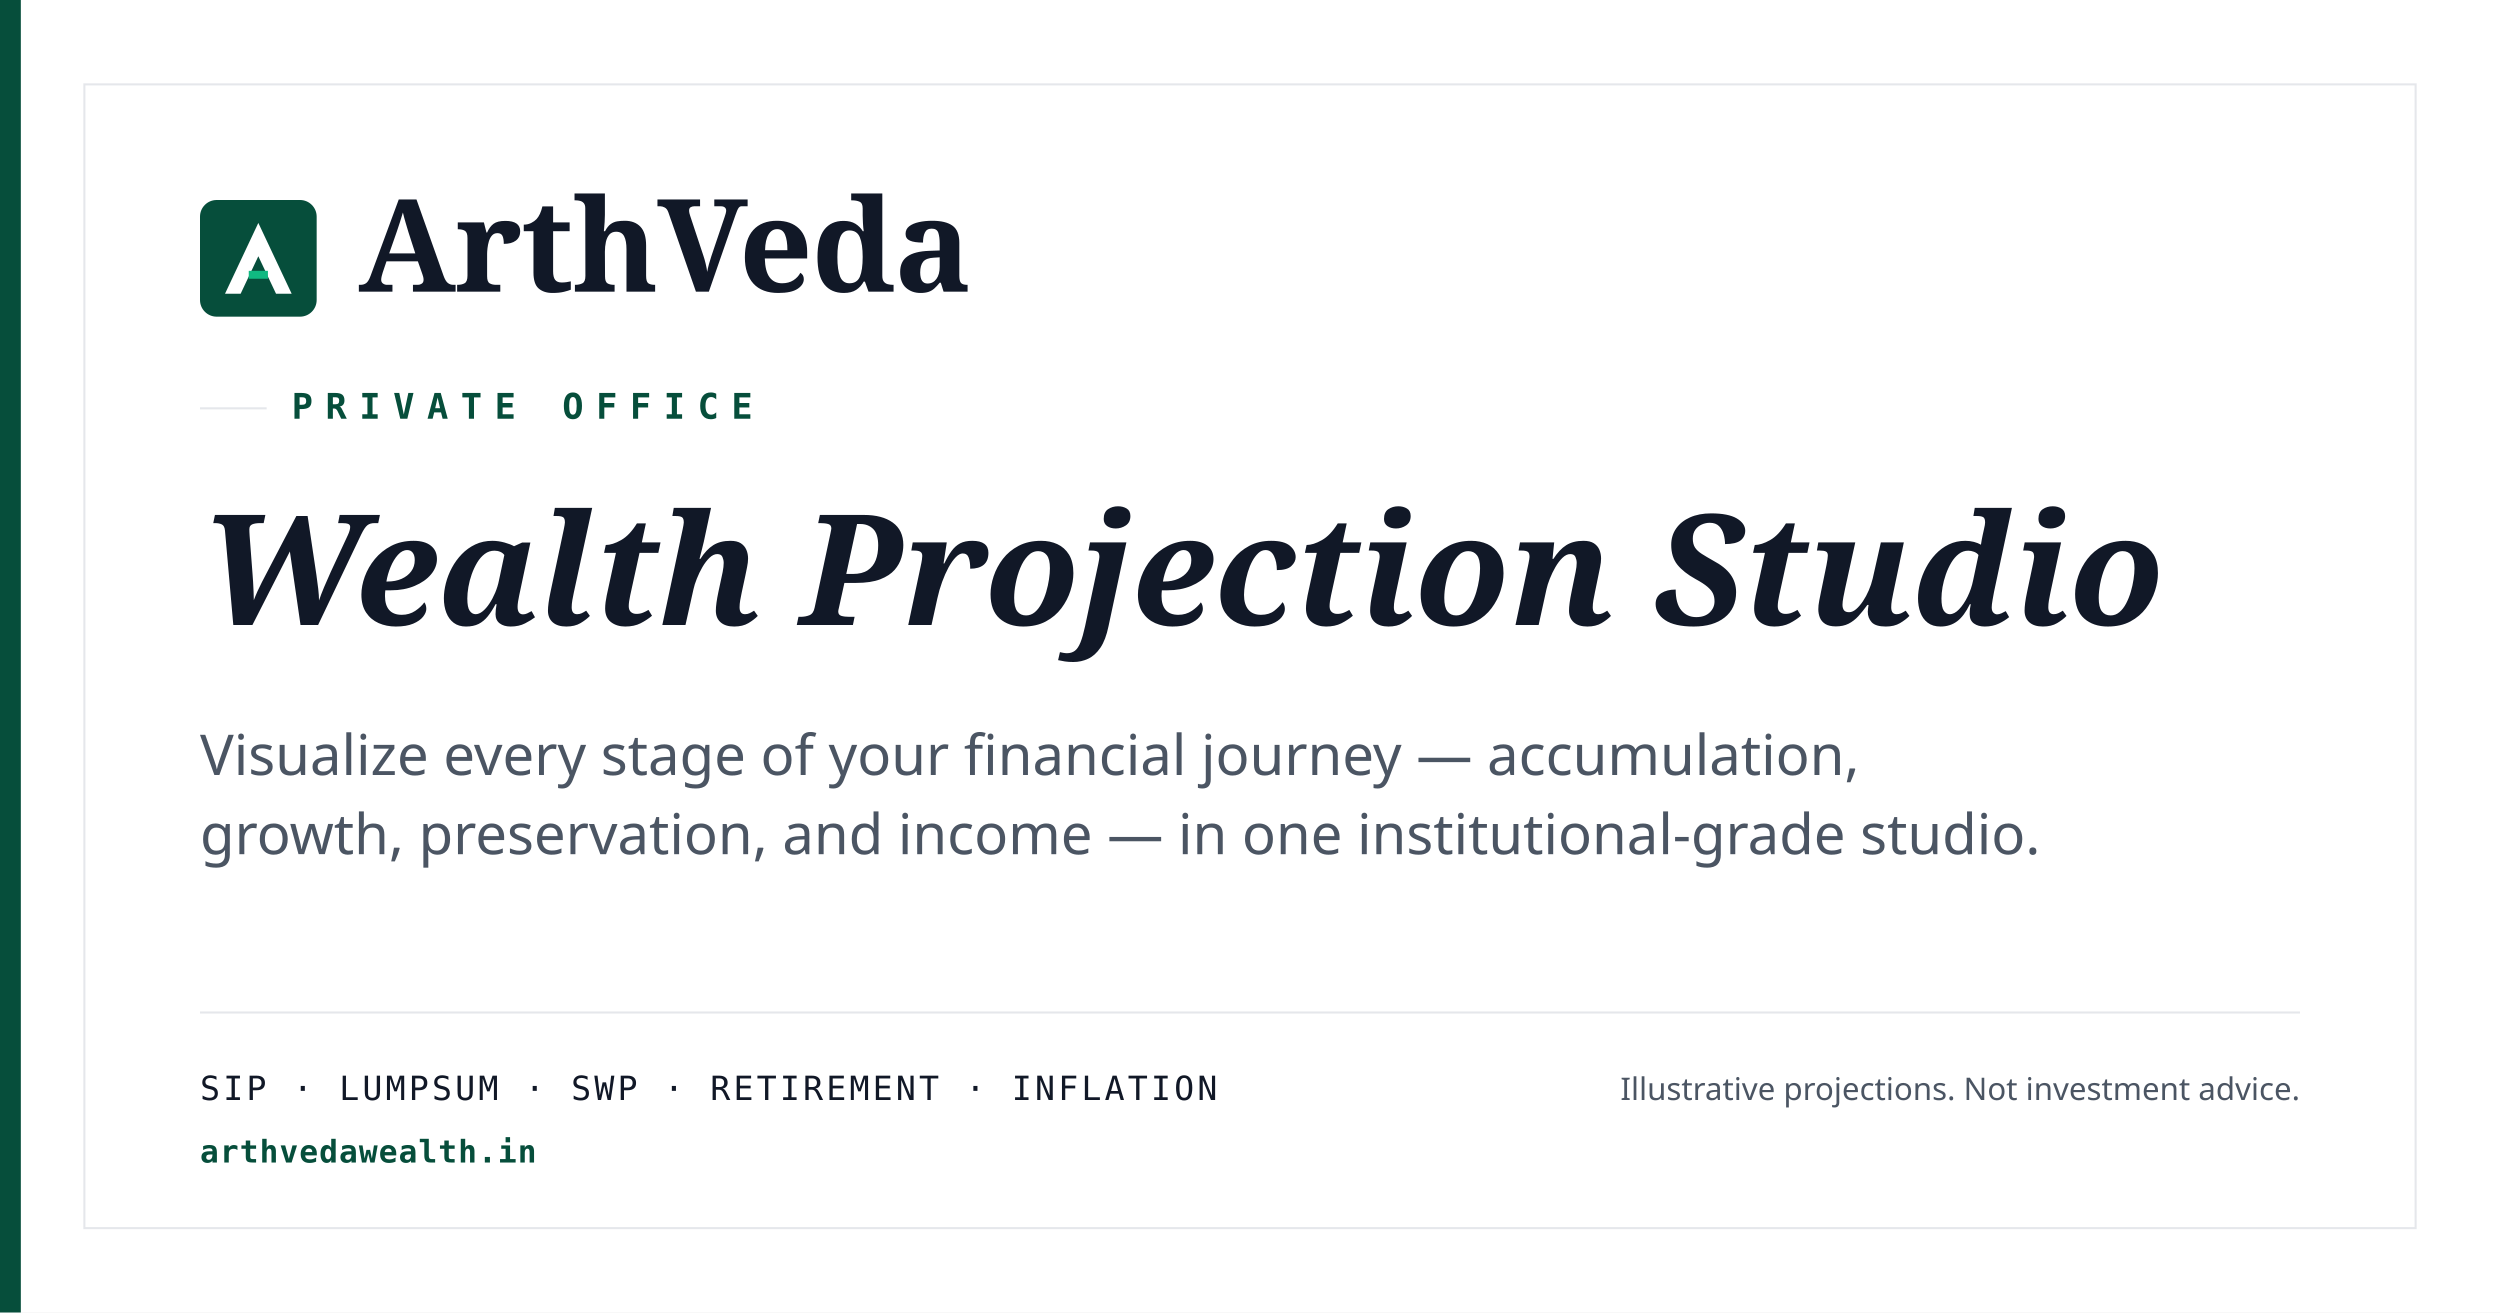
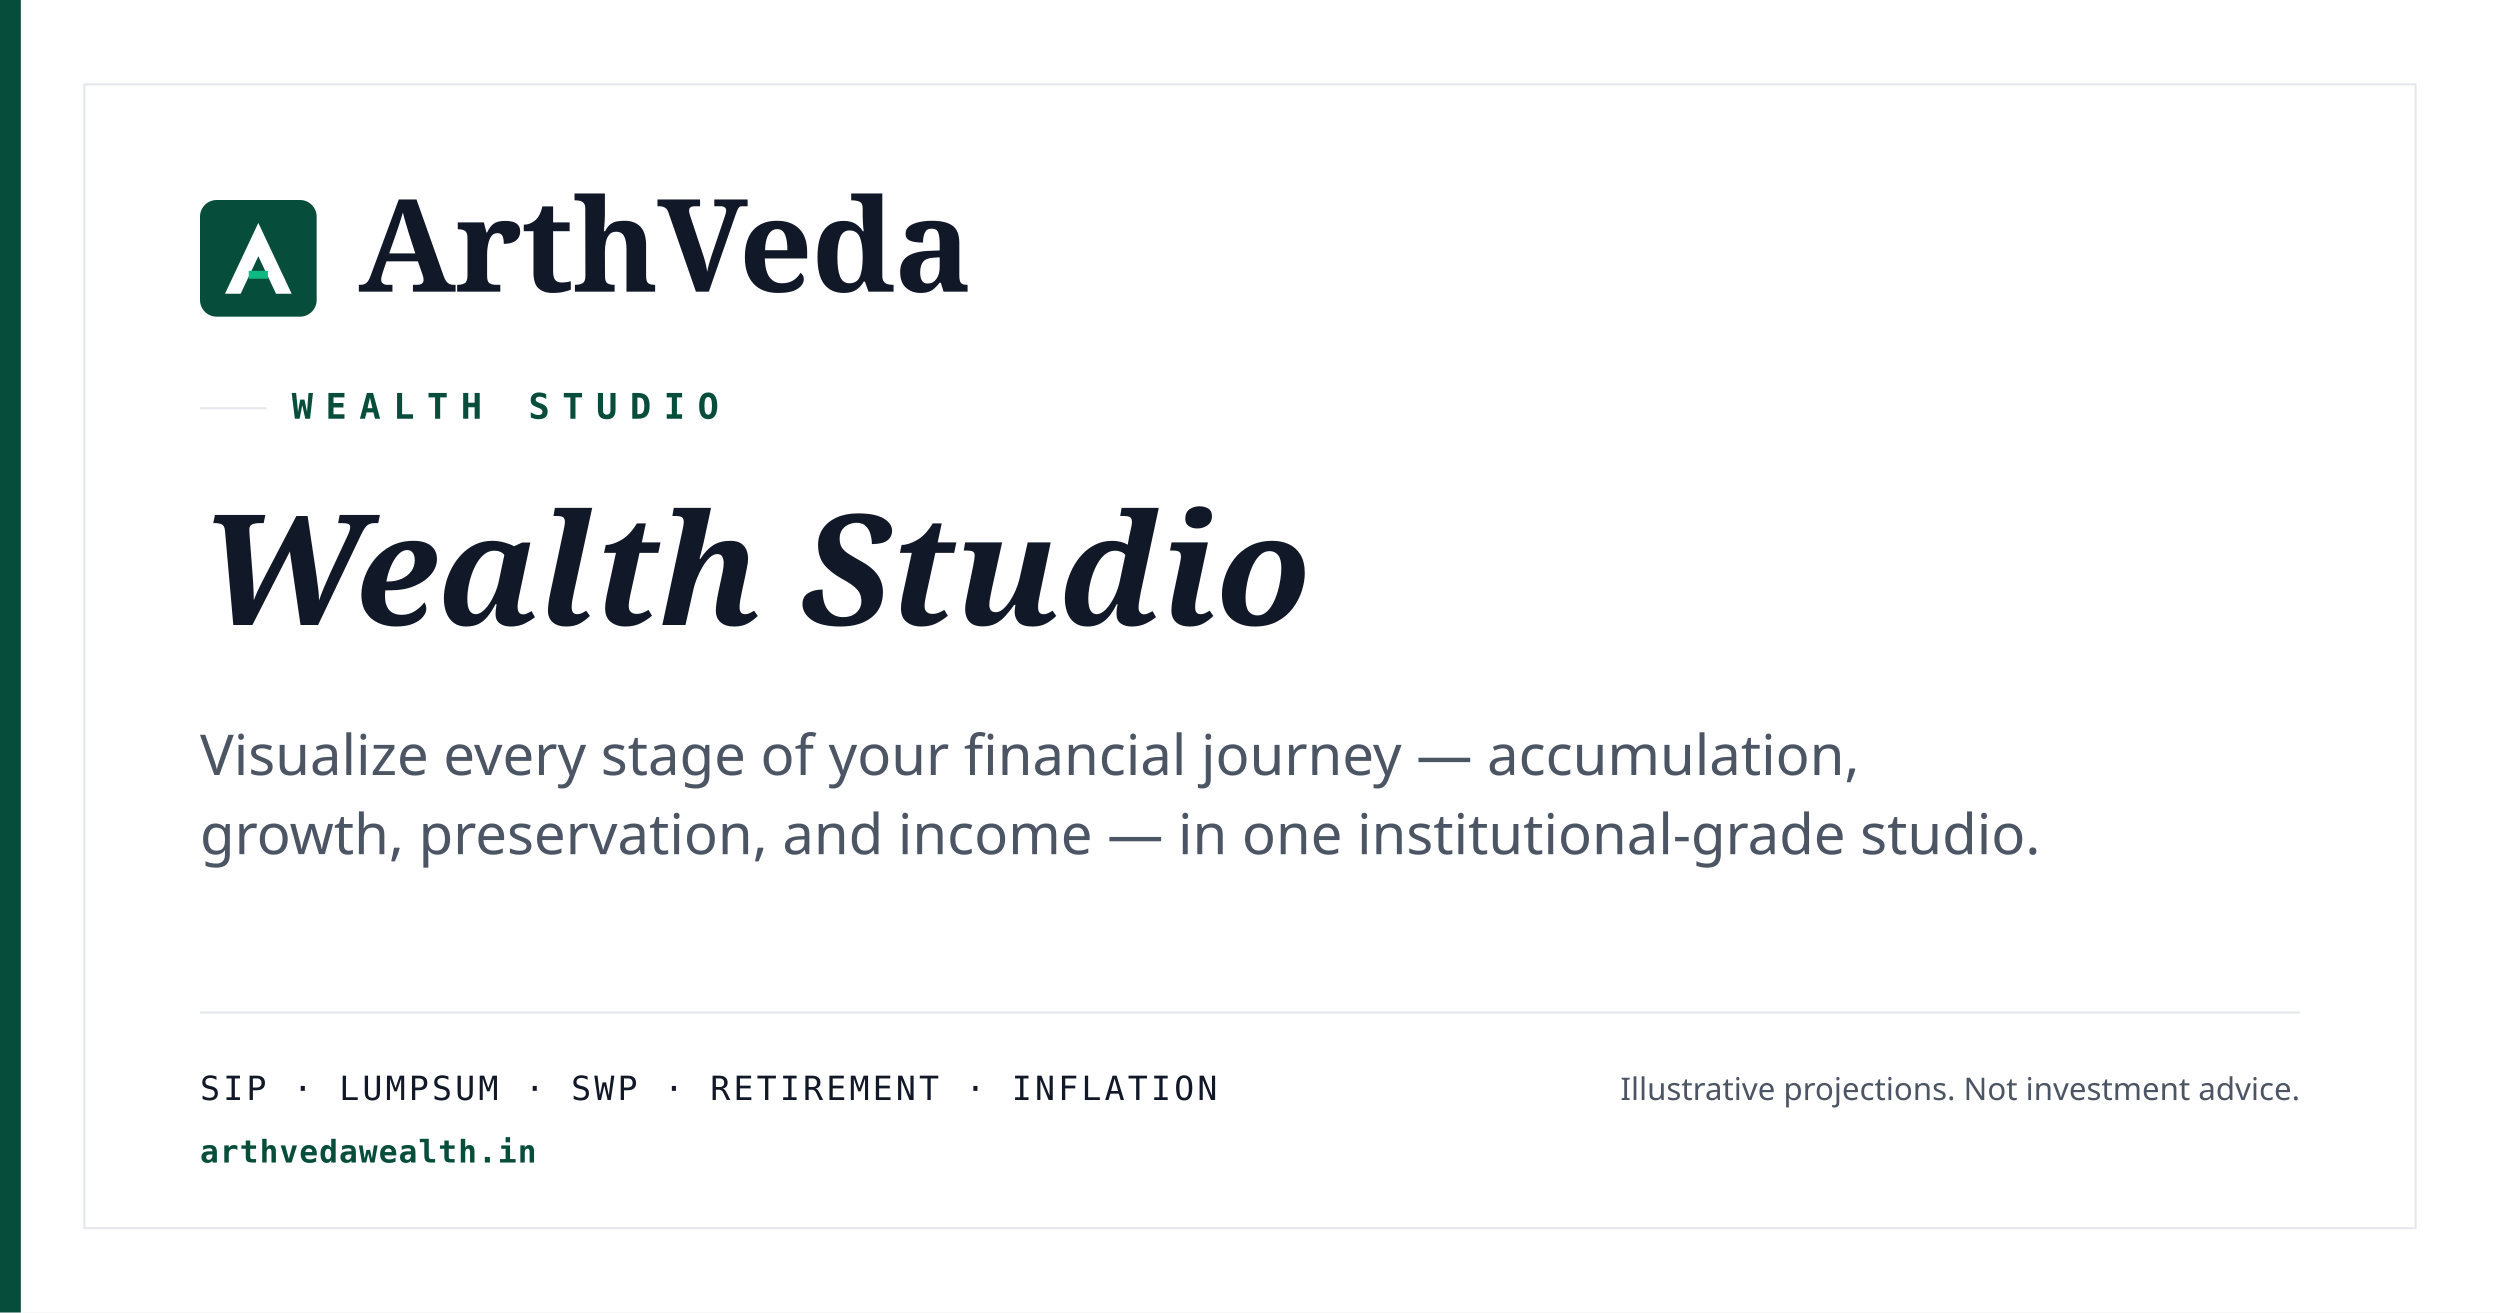
- <svg xmlns="http://www.w3.org/2000/svg" width="1200" height="630" viewBox="0 0 1200 630" role="img" aria-label="ArthVeda Private Office — Wealth Projection Studio. Visualize every stage of your financial journey in one institutional-grade projection studio.">
+ <svg xmlns="http://www.w3.org/2000/svg" width="1200" height="630" viewBox="0 0 1200 630" role="img" aria-label="ArthVeda Wealth Studio. Visualize every stage of your financial journey in one institutional-grade projection studio.">
  <rect width="1200" height="630" fill="#FFFFFF" />
  <rect x="0" y="0" width="10" height="630" fill="#064E3B" />
  <rect x="40.5" y="40.5" width="1119" height="549" fill="none" stroke="#E5E7EB" stroke-width="1" />
  <g transform="translate(96,96)">
    <rect width="56" height="56" rx="8" fill="#064E3B" />
    <path d="M28 11 L44 45 H36.5 L28 27 L19.5 45 H12 Z" fill="#FFFFFF" />
    <rect x="23.4" y="34" width="9.2" height="3.8" fill="#10B981" />
  </g>
  <text x="172" y="140" font-family="Cormorant Garamond, Georgia, serif" font-size="62" font-weight="700" letter-spacing="-0.5" fill="#111827">ArthVeda</text>
  <line x1="96" y1="196" x2="128" y2="196" stroke="#E5E7EB" stroke-width="1" />
-   <text x="140" y="201" font-family="IBM Plex Mono, monospace" font-size="17" font-weight="600" letter-spacing="6" fill="#064E3B">PRIVATE OFFICE</text>
-   <text x="96" y="300" font-family="Cormorant Garamond, Georgia, serif" font-size="74" font-weight="700" font-style="italic" fill="#111827">Wealth Projection Studio</text>
+   <text x="140" y="201" font-family="IBM Plex Mono, monospace" font-size="17" font-weight="600" letter-spacing="6" fill="#064E3B">WEALTH STUDIO</text>
+   <text x="96" y="300" font-family="Cormorant Garamond, Georgia, serif" font-size="74" font-weight="700" font-style="italic" fill="#111827">Wealth Studio</text>
  <text x="96" y="372" font-family="Work Sans, system-ui, sans-serif" font-size="27" font-weight="400" fill="#4B5563">Visualize every stage of your financial journey — accumulation,</text>
  <text x="96" y="410" font-family="Work Sans, system-ui, sans-serif" font-size="27" font-weight="400" fill="#4B5563">growth, preservation, and income — in one institutional-grade studio.</text>
  <line x1="96" y1="486" x2="1104" y2="486" stroke="#E5E7EB" stroke-width="1" />
  <text x="96" y="528" font-family="IBM Plex Mono, monospace" font-size="16" font-weight="500" letter-spacing="1.5" fill="#111827">SIP · LUMPSUM · SWP · RETIREMENT · INFLATION</text>
  <text x="1104" y="528" text-anchor="end" font-family="Work Sans, system-ui, sans-serif" font-size="15" font-weight="400" fill="#4B5563">Illustrative projections. Not investment advice.</text>
  <text x="96" y="558" font-family="IBM Plex Mono, monospace" font-size="15" font-weight="600" letter-spacing="0.5" fill="#064E3B">arthvedawealth.in</text>
</svg>
